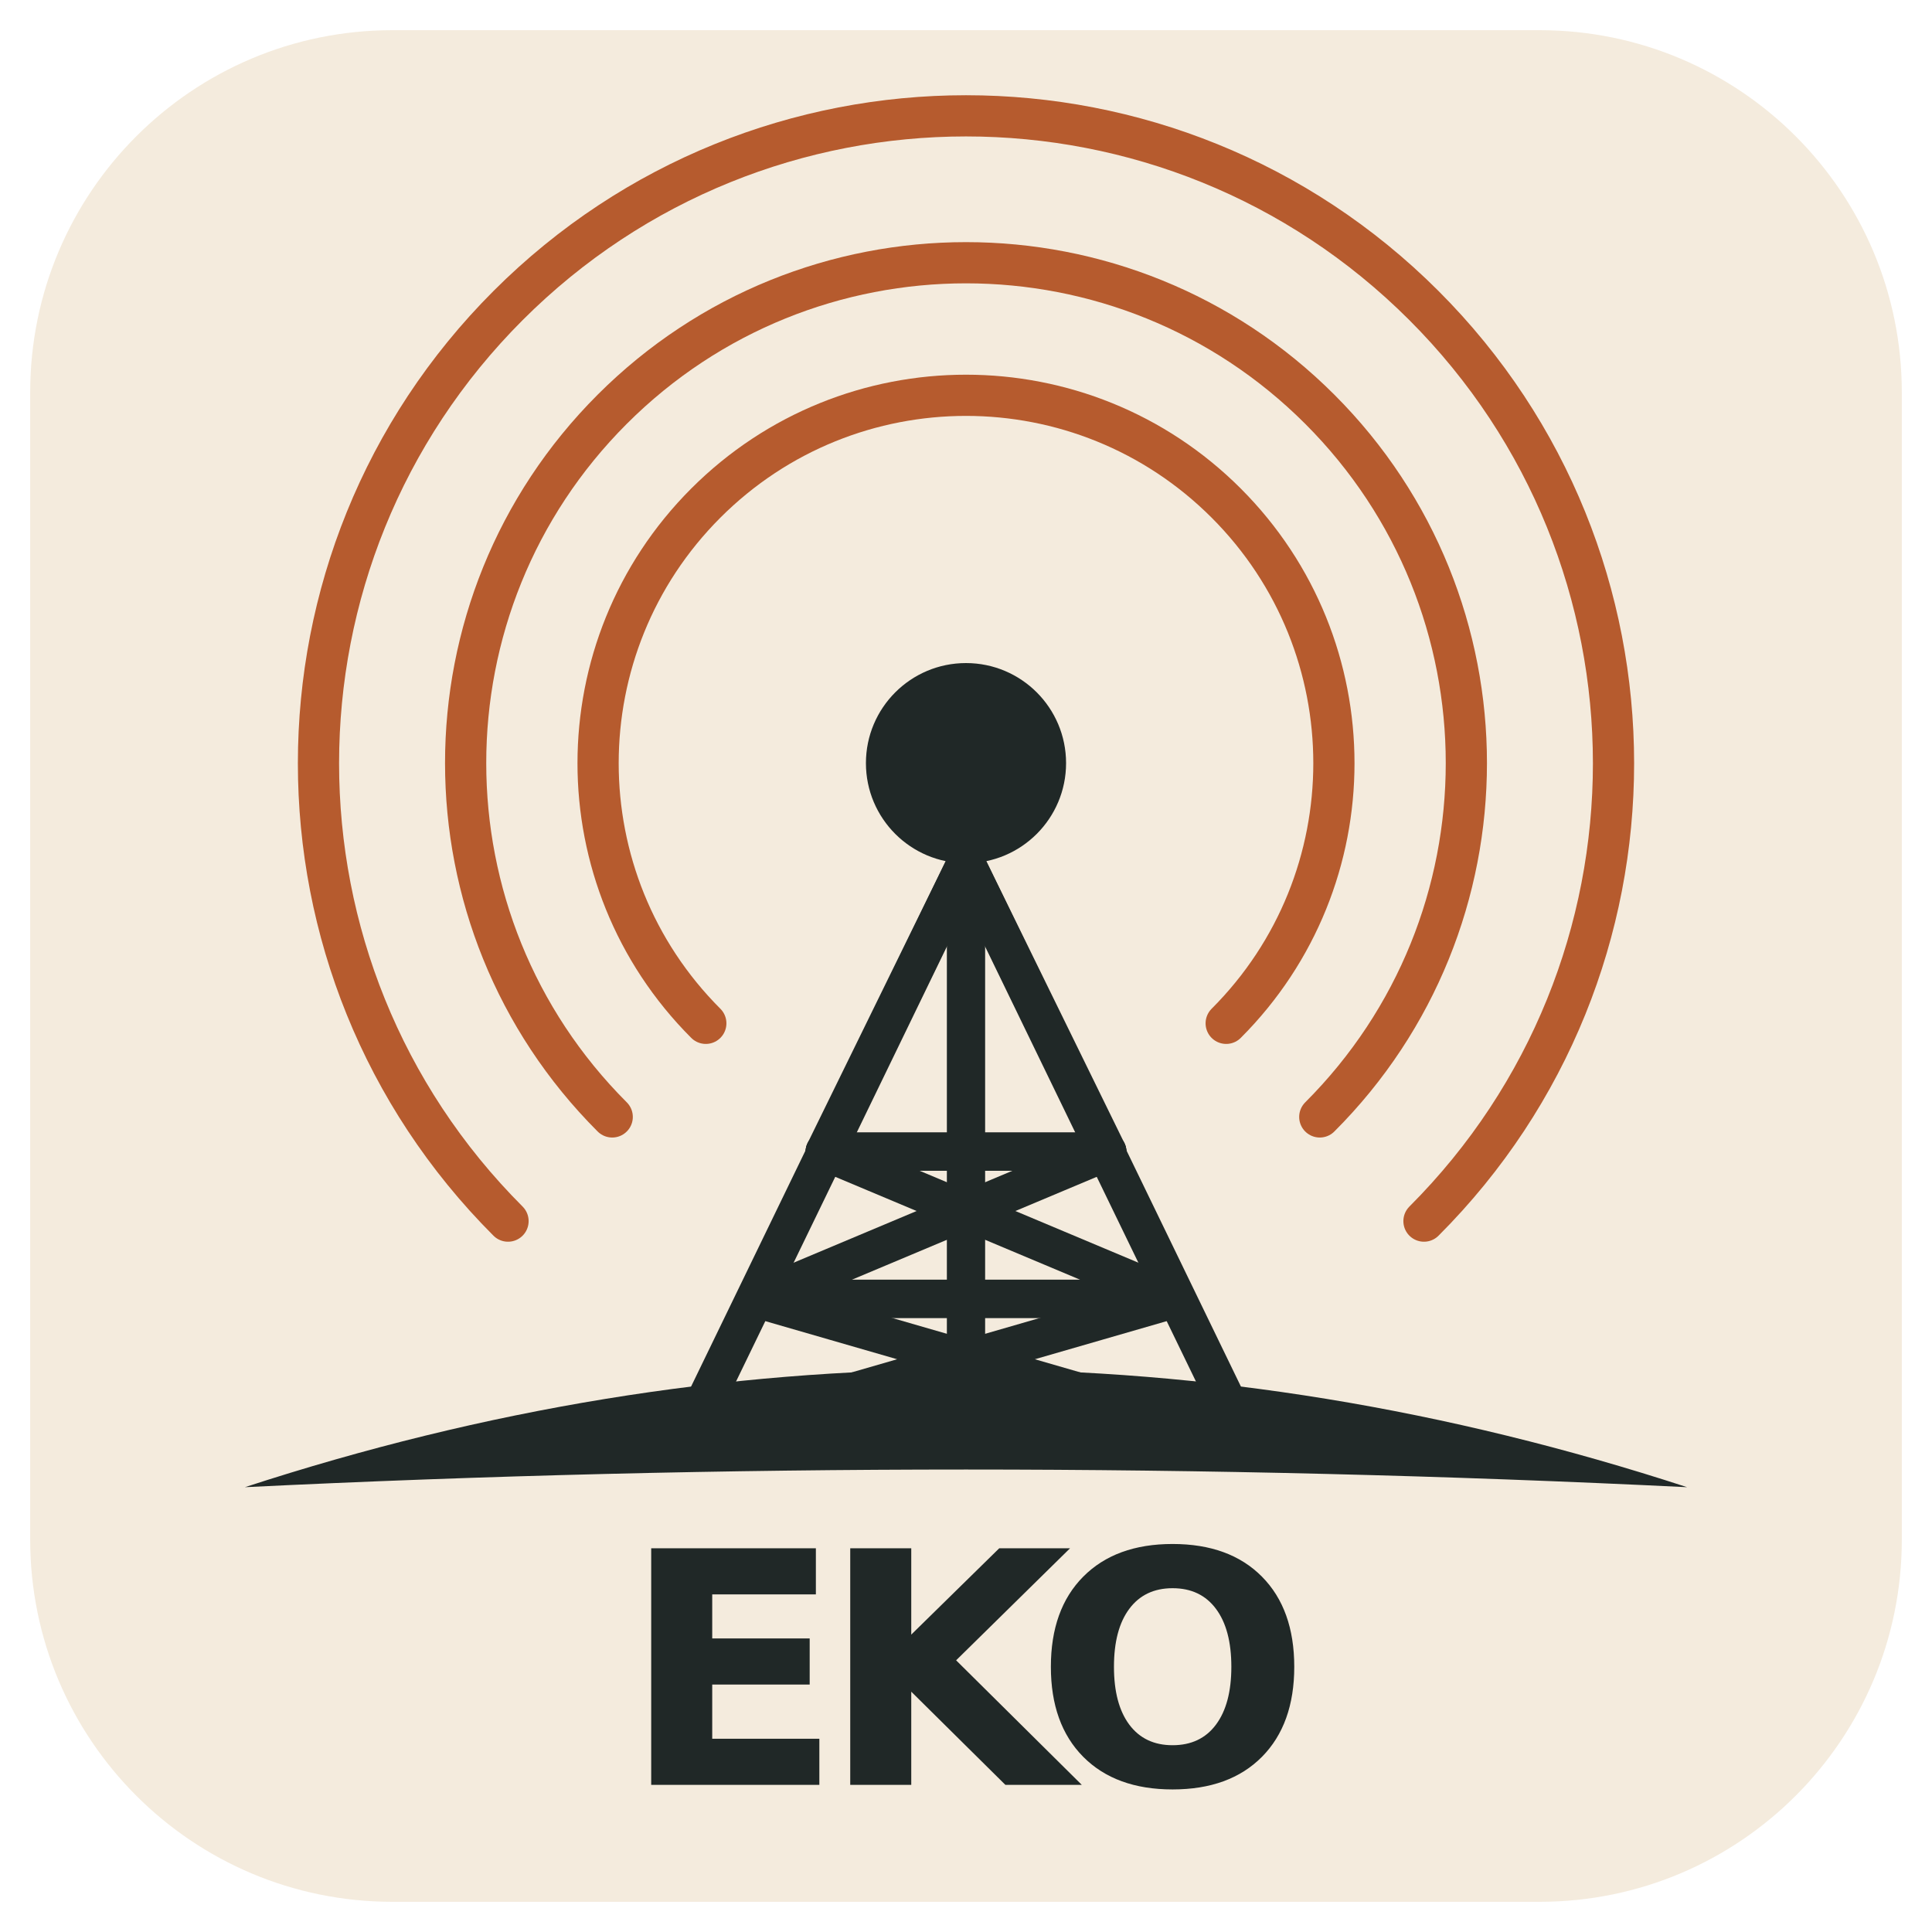
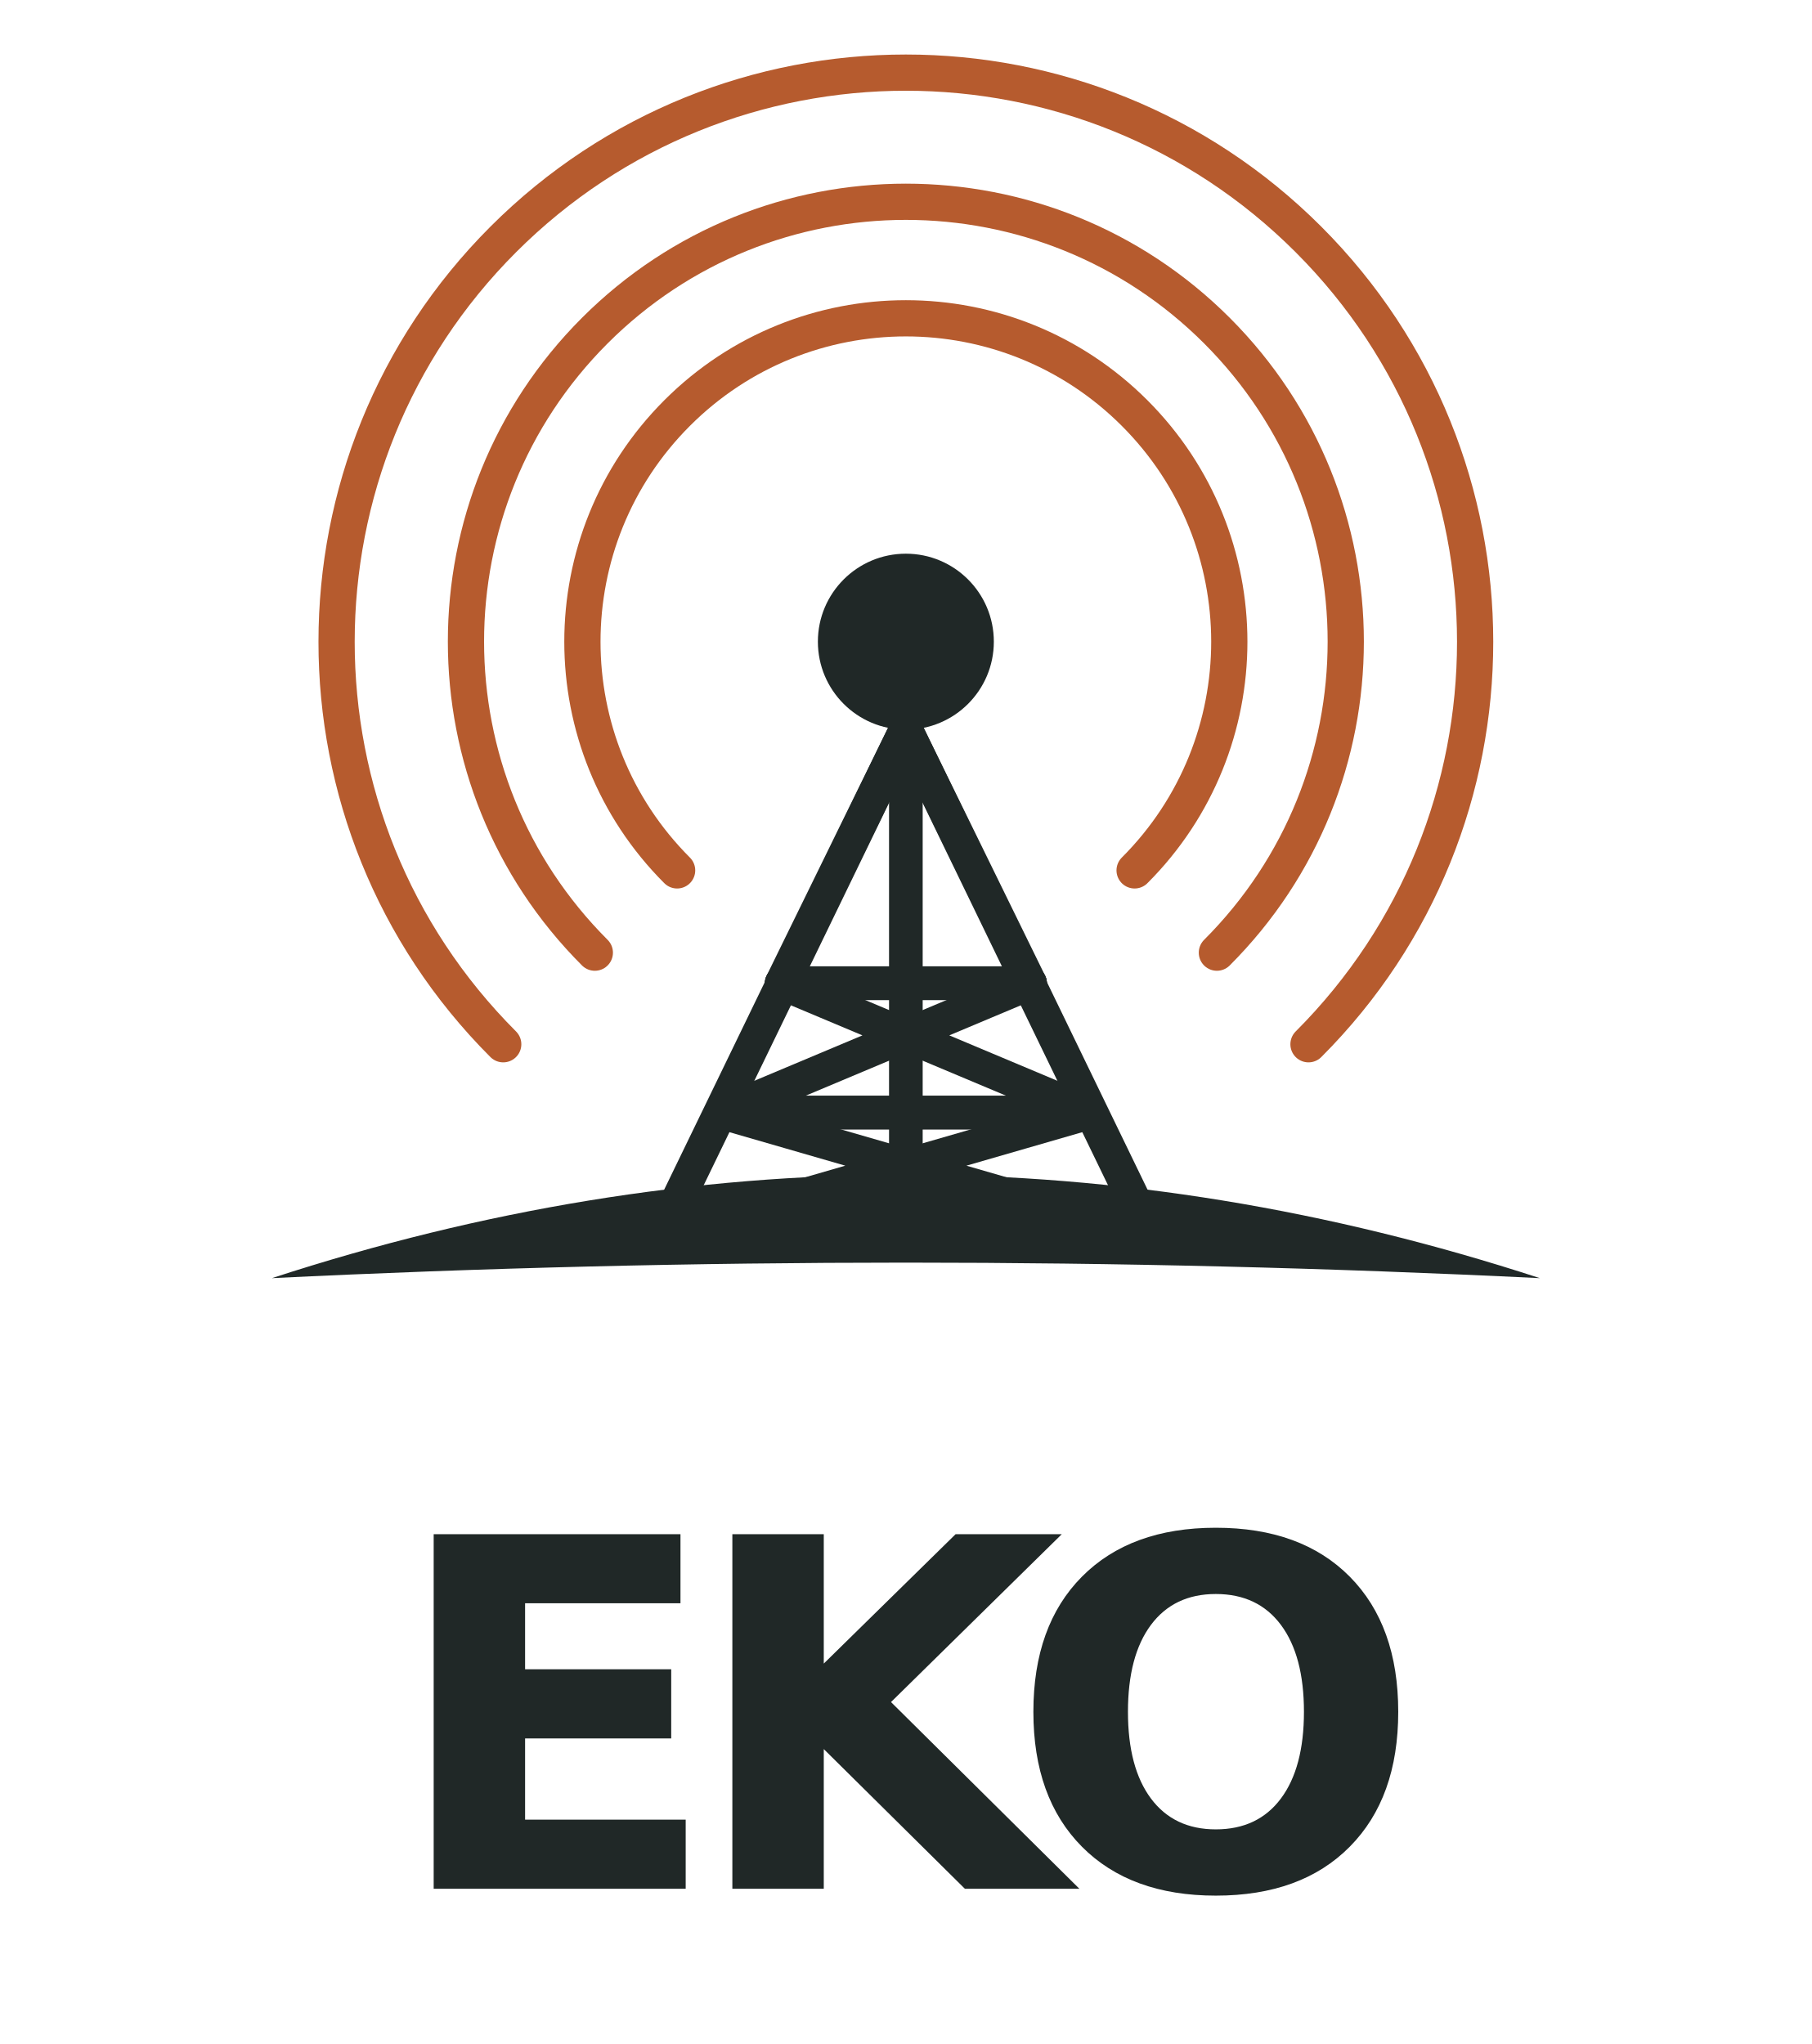
- <svg xmlns="http://www.w3.org/2000/svg" width="512" height="512" viewBox="0 0 512 512">
-   <rect x="8" y="8" width="496" height="496" rx="96" fill="#F4EBDD" />
-   <g transform="translate(22 40) scale(.78)">
-     <g transform="translate(0 0) scale(1)" stroke-linecap="round" stroke-linejoin="round">
-       <g fill="none" stroke="#B65B2E" stroke-width="14">
-         <path d="M 144.4 363.6 A 220 220 0 1 1 455.6 363.6" />
-         <path d="M 179.8 328.2 A 170 170 0 1 1 420.2 328.2" />
-         <path d="M 211.6 296.4 A 125 125 0 1 1 388.4 296.4" />
-       </g>
-       <circle cx="300" cy="208" r="34" fill="#202827" />
-       <g fill="none" stroke="#202827" stroke-width="13">
-         <path d="M300 242 L205 438 L395 438 Z" />
-         <path d="M300 242 L300 438" />
-         <path d="M252 340 L348 340 M229 390 L371 390" />
-         <path d="M300 242 L252 340 L348 340 L300 242" />
-         <path d="M252 340 L371 390 L229 390 L348 340" />
-         <path d="M229 390 L395 438 L205 438 L371 390" />
-       </g>
-       <path d="M55 454 Q300 374 545 454 Q300 442 55 454 Z" fill="#202827" />
+ <svg xmlns="http://www.w3.org/2000/svg" width="1200" height="1354" viewBox="0 0 700 790">
+   <g transform="translate(50 40) scale(1)" stroke-linecap="round" stroke-linejoin="round">
+     <g fill="none" stroke="#B65B2E" stroke-width="14">
+       <path d="M 144.4 363.6 A 220 220 0 1 1 455.6 363.6" />
+       <path d="M 179.8 328.2 A 170 170 0 1 1 420.2 328.2" />
+       <path d="M 211.6 296.4 A 125 125 0 1 1 388.4 296.4" />
    </g>
+     <circle cx="300" cy="208" r="34" fill="#202827" />
+     <g fill="none" stroke="#202827" stroke-width="13">
+       <path d="M300 242 L205 438 L395 438 Z" />
+       <path d="M300 242 L300 438" />
+       <path d="M252 340 L348 340 M229 390 L371 390" />
+       <path d="M300 242 L252 340 L348 340 L300 242" />
+       <path d="M252 340 L371 390 L229 390 L348 340" />
+       <path d="M229 390 L395 438 L205 438 L371 390" />
+     </g>
+     <path d="M55 454 Q300 374 545 454 Q300 442 55 454 Z" fill="#202827" />
  </g>
-   <text x="256" y="473" text-anchor="middle" font-family="DejaVu Sans, Arial, sans-serif" font-size="86" font-weight="900" letter-spacing="-6" fill="#202827">EKO</text>
+   <text x="350" y="730" text-anchor="middle" font-family="DejaVu Sans, Arial, sans-serif" font-size="188" font-weight="900" letter-spacing="-13" fill="#202827">EKO</text>
</svg>
